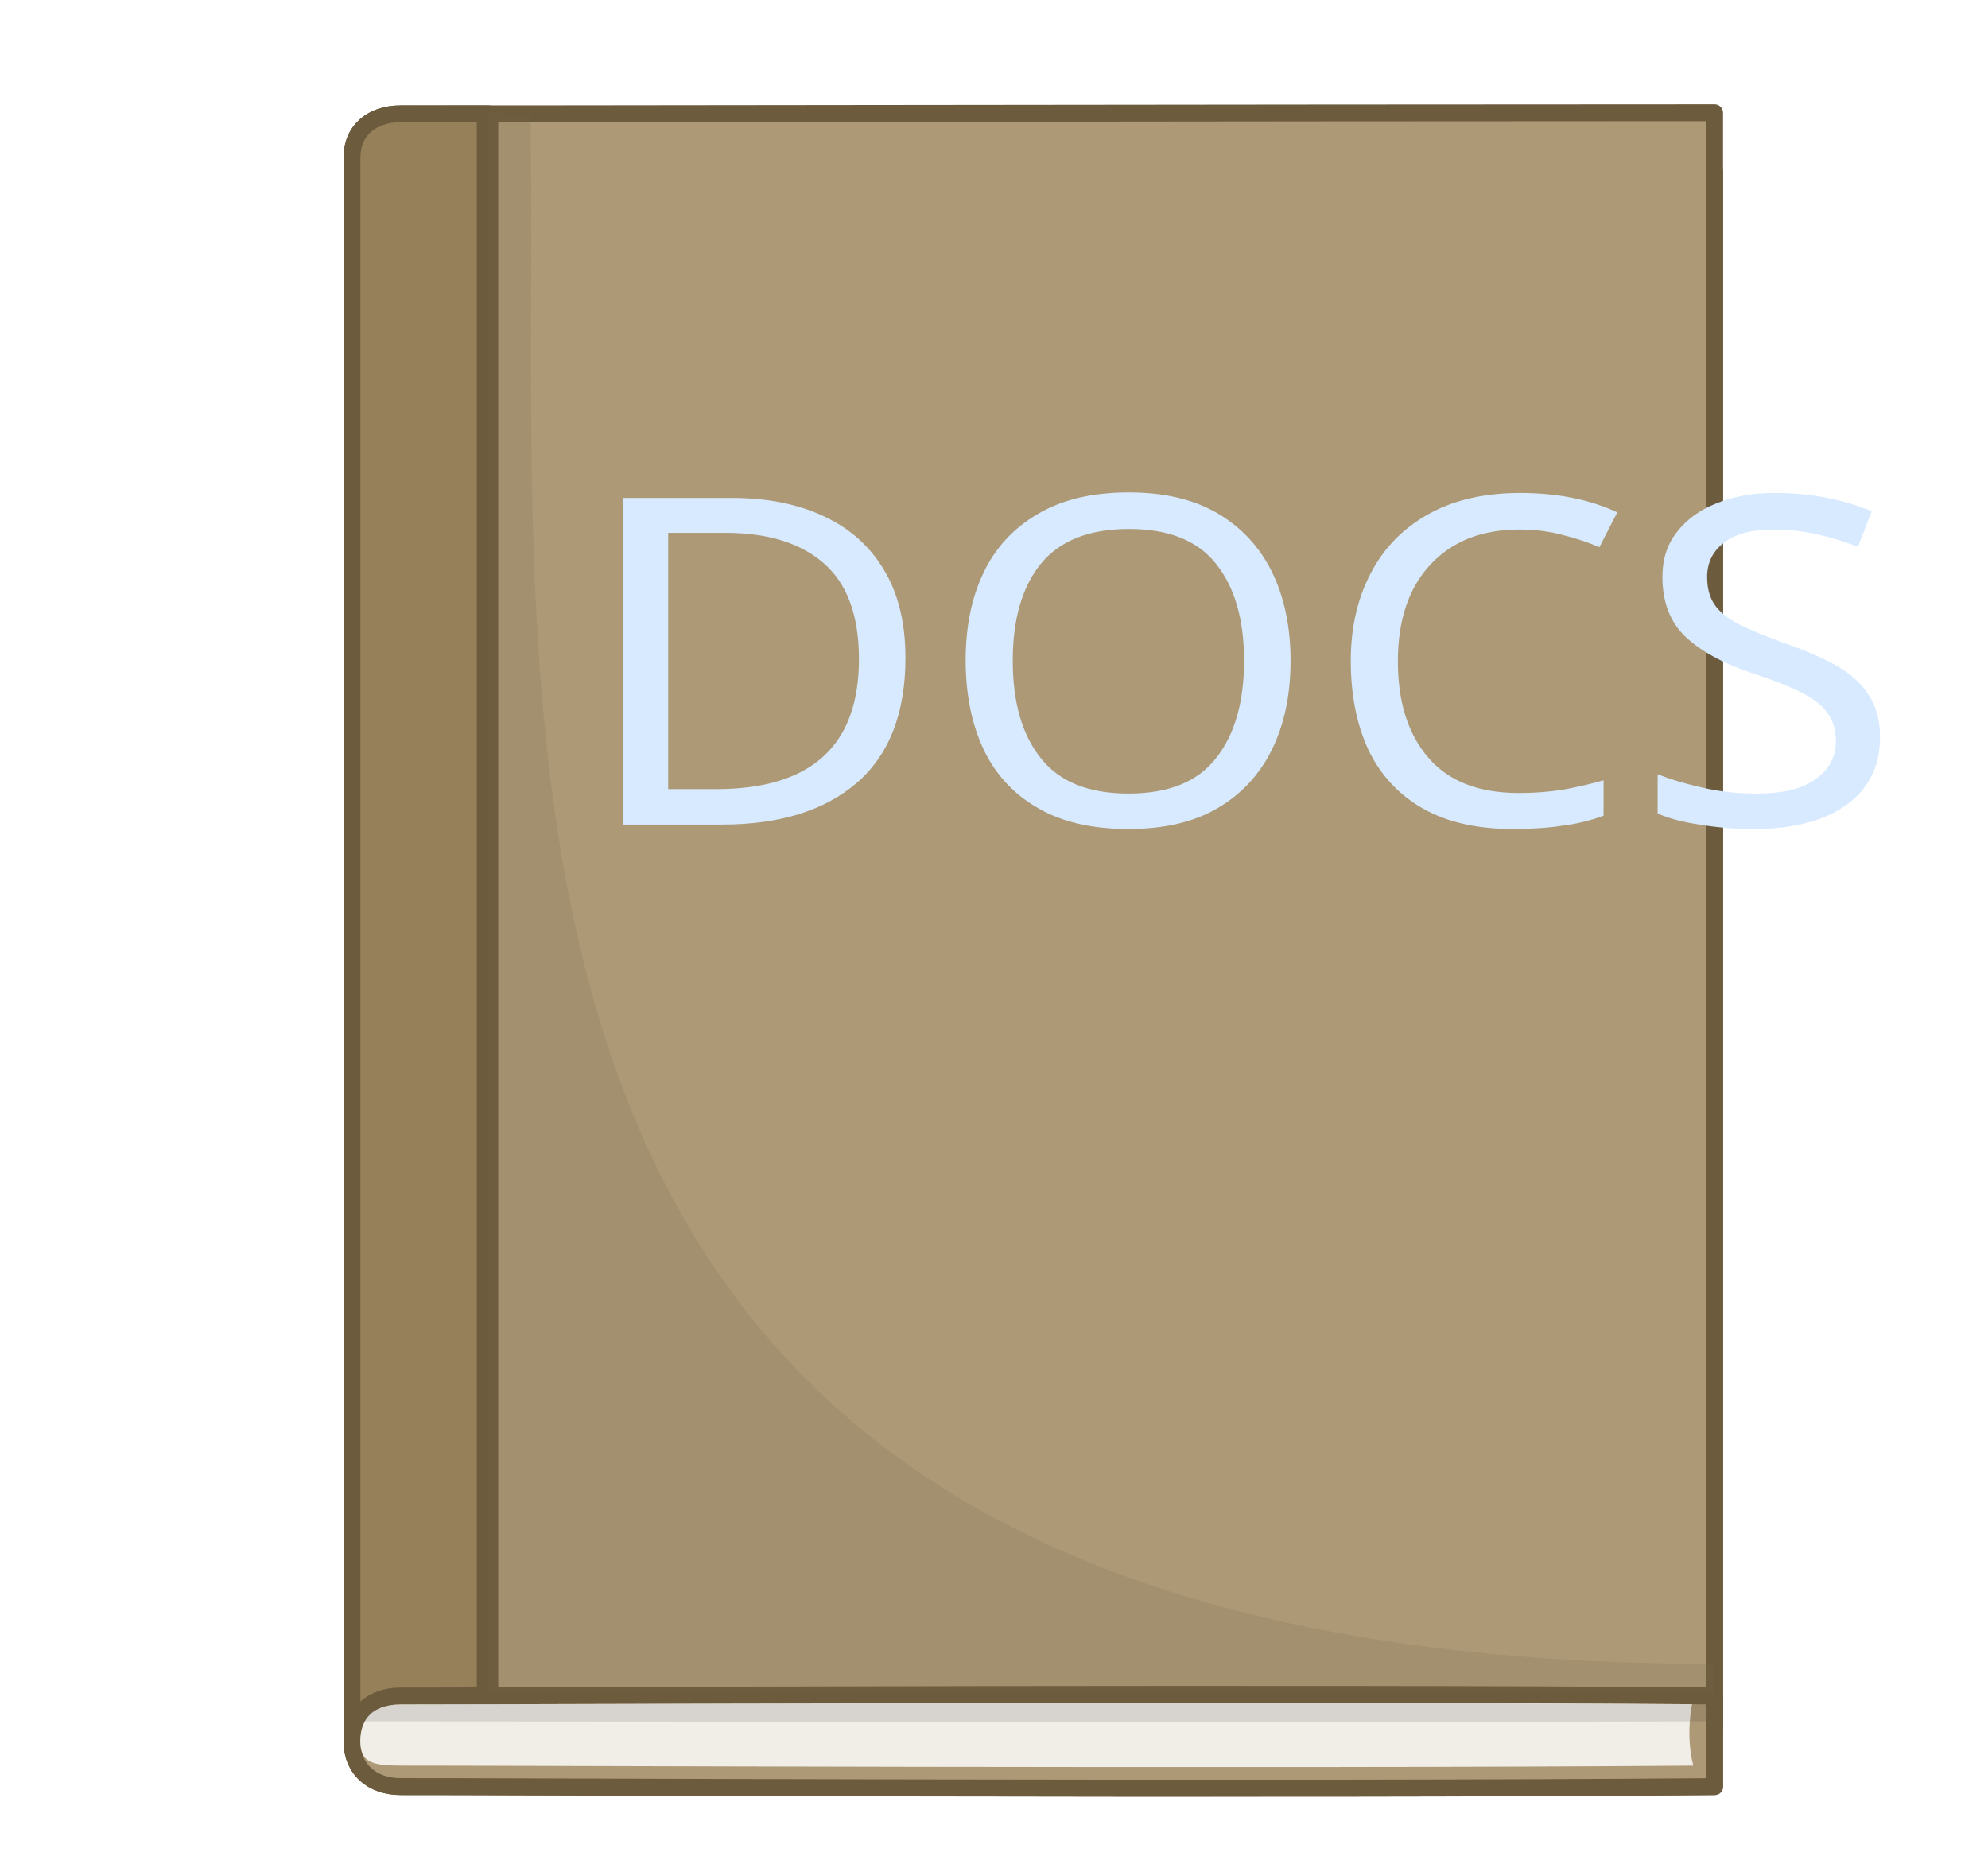
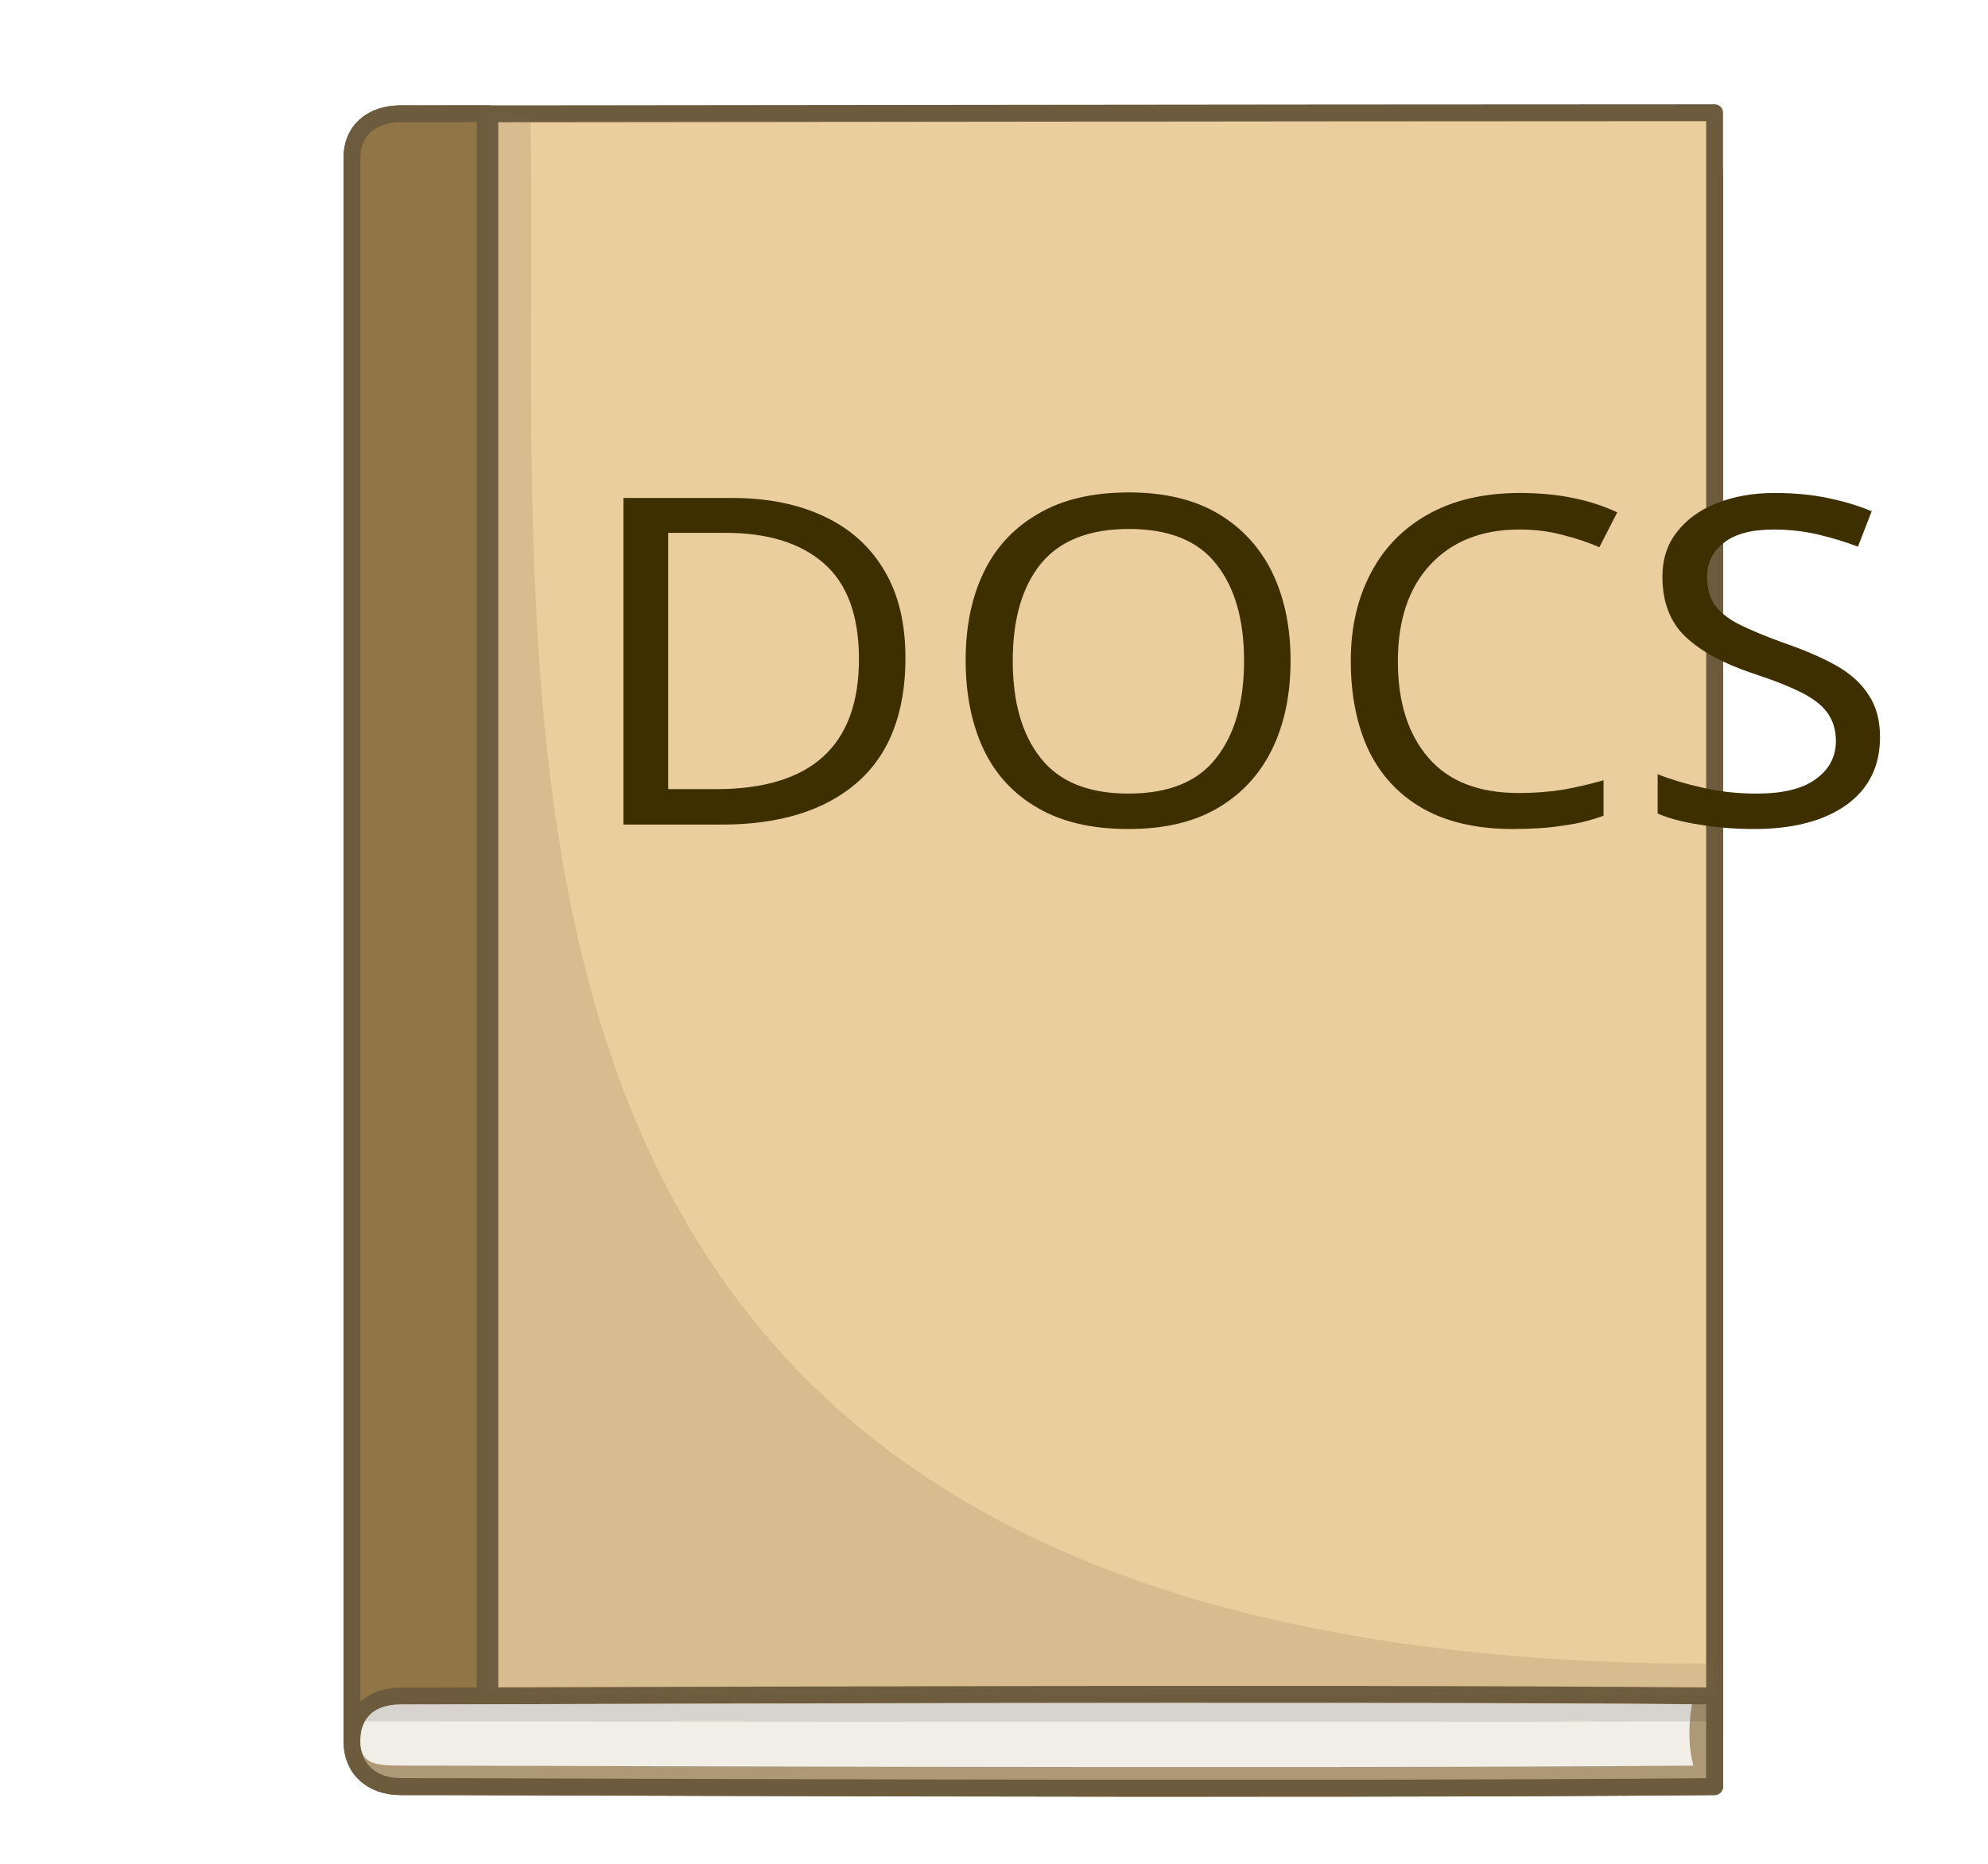
<svg xmlns="http://www.w3.org/2000/svg" xmlns:ns1="http://www.openswatchbook.org/uri/2009/osb" width="54.071mm" height="50.691mm" viewBox="0 0 54.071 50.691" version="1.1" id="svg8">
  <defs id="defs2">
    <linearGradient id="linearGradient6197" ns1:paint="solid">
      <stop style="stop-color:#000000;stop-opacity:1;" offset="0" id="stop6195" />
    </linearGradient>
    <linearGradient id="linearGradient6191" ns1:paint="solid">
      <stop style="stop-color:#9adbe9;stop-opacity:1;" offset="0" id="stop6189" />
    </linearGradient>
    <linearGradient id="linearGradient6185" ns1:paint="solid">
      <stop style="stop-color:#9adbe9;stop-opacity:1;" offset="0" id="stop6183" />
    </linearGradient>
    <linearGradient id="linearGradient6131" ns1:paint="solid">
      <stop style="stop-color:#000000;stop-opacity:1;" offset="0" id="stop6129" />
    </linearGradient>
    <linearGradient id="linearGradient4914" ns1:paint="solid">
      <stop style="stop-color:#000000;stop-opacity:1;" offset="0" id="stop4912" />
    </linearGradient>
    <linearGradient id="linearGradient4812" ns1:paint="solid">
      <stop style="stop-color:#000000;stop-opacity:1;" offset="0" id="stop4810" />
    </linearGradient>
    <linearGradient id="linearGradient4571" ns1:paint="solid">
      <stop style="stop-color:#000000;stop-opacity:1;" offset="0" id="stop4569" />
    </linearGradient>
    <linearGradient id="linearGradient4556" ns1:paint="solid">
      <stop style="stop-color:#000000;stop-opacity:1;" offset="0" id="stop4554" />
    </linearGradient>
    <linearGradient id="linearGradient4543" ns1:paint="solid">
      <stop style="stop-color:#000000;stop-opacity:1;" offset="0" id="stop4541" />
    </linearGradient>
    <linearGradient id="linearGradient4535" ns1:paint="solid">
      <stop style="stop-color:#000000;stop-opacity:1;" offset="0" id="stop4533" />
    </linearGradient>
    <linearGradient id="linearGradient5069" ns1:paint="solid">
      <stop style="stop-color:#000000;stop-opacity:1;" offset="0" id="stop5067" />
    </linearGradient>
    <linearGradient id="linearGradient5043" ns1:paint="solid">
      <stop style="stop-color:#000000;stop-opacity:1;" offset="0" id="stop5041" />
    </linearGradient>
    <linearGradient ns1:paint="solid" id="linearGradient4640">
      <stop id="stop4638" offset="0" style="stop-color:#000000;stop-opacity:1;" />
    </linearGradient>
    <linearGradient ns1:paint="solid" id="linearGradient4628">
      <stop id="stop4626" offset="0" style="stop-color:#000000;stop-opacity:1;" />
    </linearGradient>
    <linearGradient id="linearGradient4568">
      <stop id="stop4566" offset="0" style="stop-color:#000000;stop-opacity:1;" />
    </linearGradient>
    <linearGradient ns1:paint="solid" id="linearGradient4560">
      <stop id="stop4558" offset="0" style="stop-color:#000000;stop-opacity:1;" />
    </linearGradient>
    <linearGradient ns1:paint="solid" id="linearGradient4552">
      <stop id="stop4550" offset="0" style="stop-color:#000000;stop-opacity:1;" />
    </linearGradient>
    <linearGradient ns1:paint="solid" id="linearGradient4542" gradientTransform="matrix(0,0,0,1.3664462e-8,139.235,149.2207)">
      <stop id="stop4540" offset="0" style="stop-color:#6d6d6d;stop-opacity:1;" />
    </linearGradient>
    <linearGradient ns1:paint="solid" id="linearGradient4534" gradientTransform="matrix(14.60022,0,-1.039629,14.56316,-1140.847,-1536.536)">
      <stop id="stop4532" offset="0" style="stop-color:#eff1f1;stop-opacity:1;" />
    </linearGradient>
    <linearGradient ns1:paint="solid" id="820000-5">
      <stop id="stop4522" offset="0" style="stop-color:#820000;stop-opacity:1;" />
    </linearGradient>
    <linearGradient ns1:paint="solid" id="cc0000-7" gradientTransform="matrix(0.2066567,0,0,0.2645833,107.7826,104.018)">
      <stop id="stop4514" offset="0" style="stop-color:#cc0000;stop-opacity:1;" />
    </linearGradient>
    <linearGradient ns1:paint="solid" id="a30000-6">
      <stop id="stop4506" offset="0" style="stop-color:#a30000;stop-opacity:1;" />
    </linearGradient>
  </defs>
  <g id="layer1" transform="translate(-114.2362,-81.73916)">
    <path style="fill:url(#linearGradient4571);fill-opacity:1;fill-rule:evenodd;stroke:none;stroke-width:0.453;stroke-linecap:round;stroke-linejoin:round;stroke-miterlimit:4;stroke-dasharray:none;stroke-dashoffset:1.558;stroke-opacity:1;paint-order:normal" d="m 125.626,85.694 c 0.779,0.009 23.106,-0.029 34.668,-0.029 v 44.091 c -11.374,0.106 -33.123,-0.009 -34.671,0 -0.77,0 -1.284,-0.49 -1.284,-1.225 V 86.89 c 0,-0.735 0.516,-1.195 1.287,-1.195 z" id="path7659" />
    <path id="path7657" d="m 125.137,86.422 c 0.802,0.009 23.816,-0.029 35.734,-0.029 v 43.94 c -11.723,0.105 -34.141,-0.009 -35.737,0 -0.794,0 -1.324,-0.488 -1.324,-1.221 V 87.613 c 0,-0.732 0.532,-1.191 1.327,-1.191 z" style="fill:#ad9976;fill-opacity:1;fill-rule:evenodd;stroke:#6c5b3d;stroke-width:0.459;stroke-linecap:round;stroke-linejoin:round;stroke-miterlimit:4;stroke-dasharray:none;stroke-dashoffset:1.558;stroke-opacity:1;paint-order:normal" />
-     <path style="fill:#ad9976;fill-opacity:1;fill-rule:evenodd;stroke:#6c5b3d;stroke-width:0.459;stroke-linecap:round;stroke-linejoin:round;stroke-miterlimit:4;stroke-dasharray:none;stroke-dashoffset:1.558;stroke-opacity:1;paint-order:normal" d="m 125.137,84.834 c 0.802,0.009 23.816,-0.029 35.734,-0.029 v 43.94 c -11.723,0.105 -34.141,-0.009 -35.737,0 -0.794,0 -1.324,-0.488 -1.324,-1.221 V 86.026 c 0,-0.732 0.532,-1.191 1.327,-1.191 z" id="rect5660" />
-     <path style="fill:#958059;fill-opacity:1;fill-rule:evenodd;stroke:#6c5b3d;stroke-width:0.459;stroke-linecap:round;stroke-linejoin:round;stroke-miterlimit:4;stroke-dasharray:none;stroke-dashoffset:1.558;stroke-opacity:1;paint-order:normal" d="m 127.526,84.832 c -0.386,-1.47e-4 -2.32,0.003 -2.39,0.002 -0.794,0 -1.327,0.459 -1.327,1.192 V 129.062 c 1.509,0.064 2.293,-0.315 3.716,-0.311 z" id="path7661" />
+     <path style="fill:#eace9e;fill-opacity:1;fill-rule:evenodd;stroke:#6c5b3d;stroke-width:0.459;stroke-linecap:round;stroke-linejoin:round;stroke-miterlimit:4;stroke-dasharray:none;stroke-dashoffset:1.558;stroke-opacity:1;paint-order:normal" d="m 125.137,84.834 c 0.802,0.009 23.816,-0.029 35.734,-0.029 v 43.94 c -11.723,0.105 -34.141,-0.009 -35.737,0 -0.794,0 -1.324,-0.488 -1.324,-1.221 V 86.026 c 0,-0.732 0.532,-1.191 1.327,-1.191 z" id="rect5660" />
+     <path style="fill:#907647;fill-opacity:1;fill-rule:evenodd;stroke:#6c5b3d;stroke-width:0.459;stroke-linecap:round;stroke-linejoin:round;stroke-miterlimit:4;stroke-dasharray:none;stroke-dashoffset:1.558;stroke-opacity:1;paint-order:normal" d="m 127.526,84.832 c -0.386,-1.47e-4 -2.32,0.003 -2.39,0.002 -0.794,0 -1.327,0.459 -1.327,1.192 V 129.062 c 1.509,0.064 2.293,-0.315 3.716,-0.311 z" id="path7661" />
    <rect style="fill:#6c5b3d;fill-opacity:1;fill-rule:evenodd;stroke:none;stroke-width:1.448;stroke-linecap:butt;stroke-linejoin:miter;stroke-miterlimit:4;stroke-dasharray:none;stroke-dashoffset:1.558;stroke-opacity:1;paint-order:normal" id="rect7632" width="0.584" height="43.747" x="127.204" y="84.891" />
    <path style="fill:#ad9976;fill-opacity:1;fill-rule:evenodd;stroke:#6c5b3d;stroke-width:0.459;stroke-linecap:round;stroke-linejoin:round;stroke-miterlimit:4;stroke-dasharray:none;stroke-dashoffset:1.558;stroke-opacity:1;paint-order:normal" d="m 150.565,127.824 c -11.325,-0.013 -24.234,0.05 -25.432,0.043 -0.784,0 -1.308,0.477 -1.321,1.194 h -0.003 v 0.026 0.023 0.026 h 0.003 c 0.013,0.717 0.537,1.194 1.321,1.194 1.596,-0.009 24.014,0.105 35.737,0 v -1.194 -0.076 -1.194 c -2.931,-0.026 -6.53,-0.039 -10.305,-0.043 z" id="path7670" />
-     <text xml:space="preserve" style="font-style:normal;font-weight:normal;font-size:12.925px;line-height:8.078px;font-family:sans-serif;letter-spacing:0px;word-spacing:0px;fill:#d7eaff;fill-opacity:1;stroke:none;stroke-width:0.423;stroke-linecap:butt;stroke-linejoin:miter;stroke-opacity:0.98;stroke-miterlimit:4;stroke-dasharray:none;" x="125.172" y="108.097" id="text7655" transform="scale(1.037744,0.963629)">
-       <tspan id="tspan7653" x="125.172" y="108.097" style="font-style:normal;font-variant:normal;font-weight:normal;font-stretch:normal;font-family:oswald;-inkscape-font-specification:oswald;fill:#d7eaff;fill-opacity:1;stroke-width:0.423;stroke:none;stroke-opacity:0.98;stroke-miterlimit:4;stroke-dasharray:none;">DOCS</tspan>
+     <text xml:space="preserve" style="font-style:normal;font-weight:normal;font-size:12.925px;line-height:8.078px;font-family:sans-serif;letter-spacing:0px;word-spacing:0px;fill:#3e2f00;fill-opacity:1;stroke:none;stroke-width:0.423;stroke-linecap:butt;stroke-linejoin:miter;stroke-opacity:0.98;stroke-miterlimit:4;stroke-dasharray:none;" x="125.172" y="108.097" id="text7655" transform="scale(1.037744,0.963629)">
+       <tspan id="tspan7653" x="125.172" y="108.097" style="font-style:normal;font-variant:normal;font-weight:normal;font-stretch:normal;font-family:oswald;-inkscape-font-specification:oswald;fill:#3e2f00;fill-opacity:1;stroke-width:0.423;stroke:none;stroke-opacity:0.98;stroke-miterlimit:4;stroke-dasharray:none;">DOCS</tspan>
    </text>
    <path style="fill:#f1ede7;fill-opacity:1;fill-rule:evenodd;stroke:none;stroke-width:0.434;stroke-linecap:round;stroke-linejoin:round;stroke-miterlimit:4;stroke-dasharray:none;stroke-dashoffset:1.558;stroke-opacity:1;paint-order:normal" d="m 150.452,128.056 c -11.457,-0.011 -24.082,0.046 -25.293,0.04 -0.933,0 -1.123,0.549 -1.123,1 0,0.631 0.405,0.665 1.184,0.665 1.567,-0.008 23.568,0.093 35.073,0 -0.219,-0.818 -0.035,-1.671 -0.035,-1.671 -2.862,-0.021 -6.216,-0.032 -9.807,-0.035 z" id="path7670-3" />
    <path id="path7699" d="m 150.708,128.055 c -11.568,-0.004 -24.311,0.042 -25.533,0.04 -0.829,-0.018 -1.015,0.463 -1.015,0.463 0,0 0.286,-5.5e-4 1.073,-5.5e-4 1.582,-0.002 23.796,0.028 35.413,0 v -0.465 c -2.89,-0.006 -6.311,-0.036 -9.937,-0.036 z" style="fill:#000000;fill-opacity:0.106;fill-rule:evenodd;stroke:none;stroke-width:0.237;stroke-linecap:round;stroke-linejoin:round;stroke-miterlimit:4;stroke-dasharray:none;stroke-dashoffset:1.558;stroke-opacity:1;paint-order:normal" />
    <path style="fill:#7b684a;fill-opacity:0.177;fill-rule:evenodd;stroke:none;stroke-width:0.265px;stroke-linecap:butt;stroke-linejoin:miter;stroke-opacity:1" d="m 128.665,84.909 c 0.281,17.212 -3.163,42.083 32.157,42.083 l 0.047,0.807 H 127.519 V 84.769 Z" id="path7701" />
  </g>
</svg>
